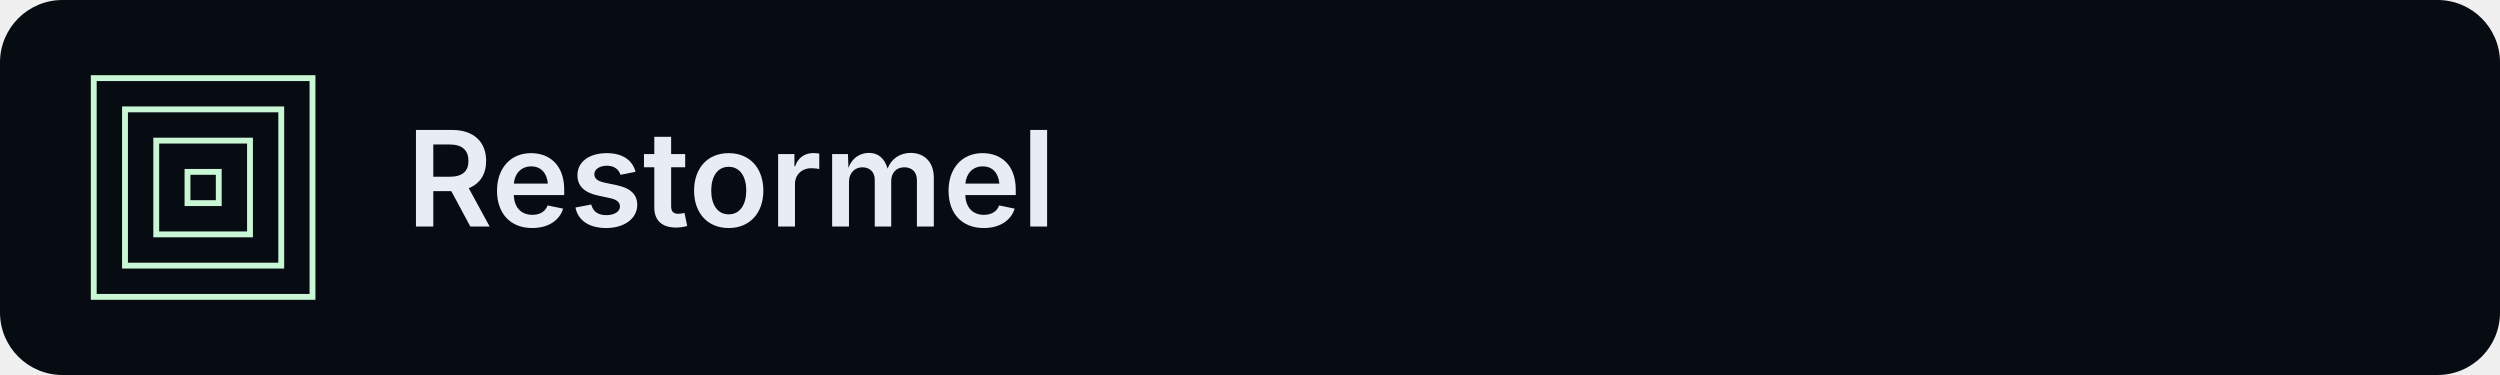
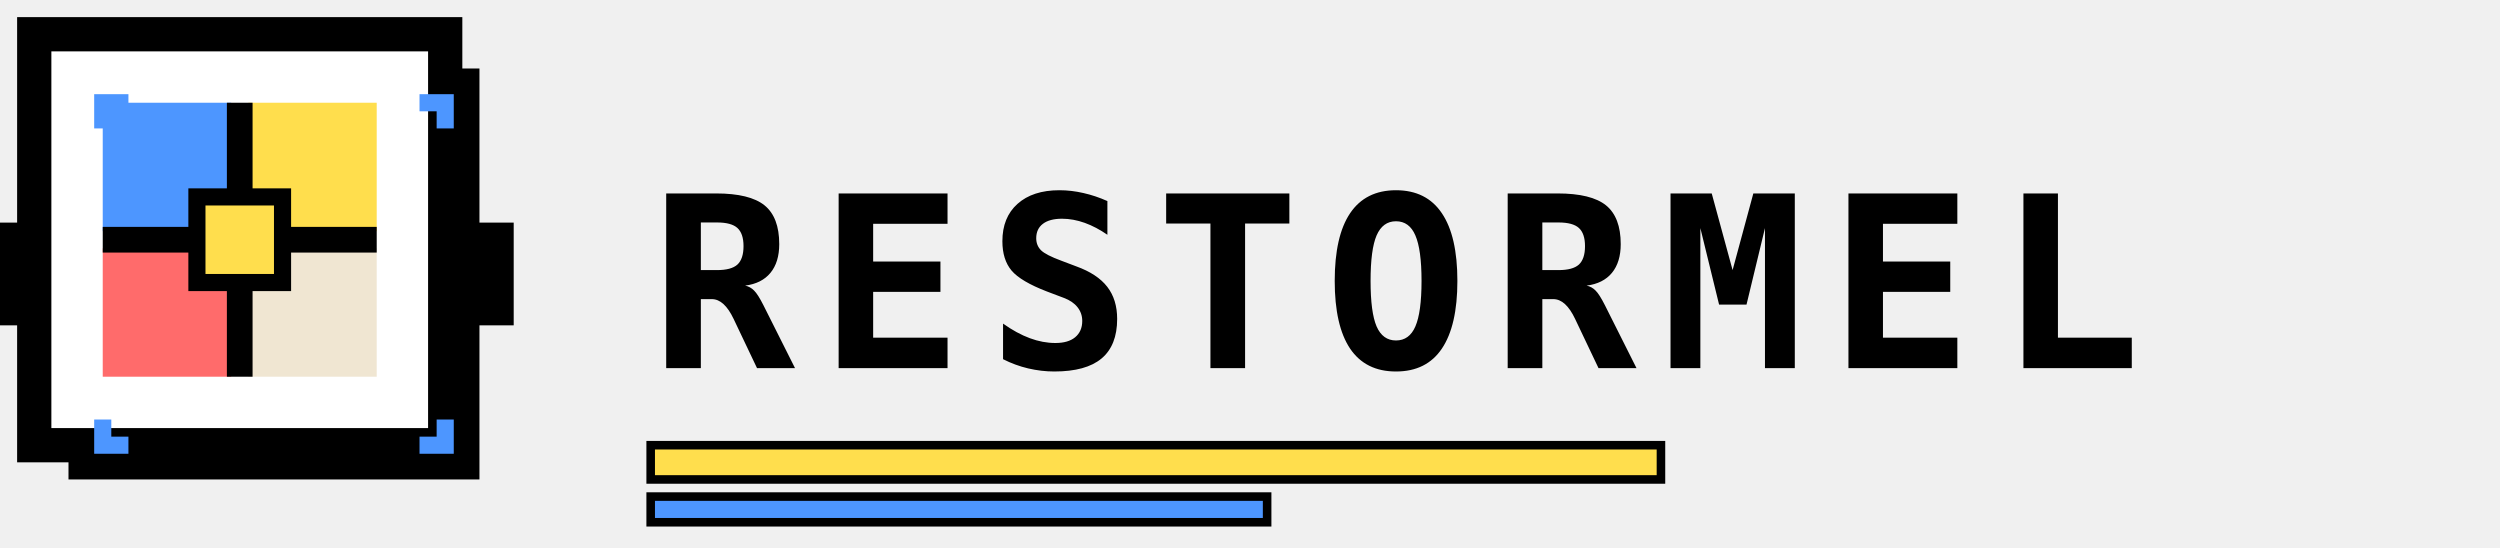
- <svg xmlns="http://www.w3.org/2000/svg" width="640" height="96" viewBox="0 0 640 96" fill="none">
-   <rect width="640" height="96" rx="16" fill="#070B12" />
-   <g transform="translate(24,20)">
-     <rect x="0" y="0" width="56" height="56" rx="0" stroke="#C9F7D5" stroke-width="1.5" />
-     <rect x="8" y="8" width="40" height="40" rx="0" stroke="#C9F7D5" stroke-width="1.5" />
-     <rect x="16" y="16" width="24" height="24" rx="0" stroke="#C9F7D5" stroke-width="1.5" />
-     <rect x="24" y="24" width="8" height="8" rx="0" stroke="#C9F7D5" stroke-width="1.5" />
-   </g>
-   <text x="104" y="58" fill="#E8EDF3" font-size="34" font-family="Inter, ui-sans-serif, system-ui, -apple-system, Segoe UI, Roboto, Helvetica, Arial" font-weight="600">Restormel</text>
+ <svg xmlns="http://www.w3.org/2000/svg" width="292" height="64" viewBox="0 0 292 64" fill="none" role="img" aria-labelledby="rm-nav-title">
+   <defs>
+     <g id="rm-quad-mark">
+       <rect x="8" y="8" width="48" height="48" fill="#000000" />
+       <rect x="4" y="4" width="48" height="48" fill="#FFFFFF" stroke="#000000" stroke-width="4" />
+       <rect x="12" y="12" width="15" height="15" fill="#4D96FF" />
+       <rect x="29" y="12" width="15" height="15" fill="#FFDE4D" />
+       <rect x="12" y="29" width="15" height="15" fill="#FF6B6B" />
+       <rect x="29" y="29" width="15" height="15" fill="#F0E6D2" />
+       <line x1="28" y1="12" x2="28" y2="44" stroke="#000000" stroke-width="3" />
+       <line x1="12" y1="28" x2="44" y2="28" stroke="#000000" stroke-width="3" />
+       <rect x="23" y="23" width="10" height="10" fill="#FFDE4D" stroke="#000000" stroke-width="2" />
+       <path d="M11 11 H15 V13 H13 V15 H11 Z" fill="#4D96FF" />
+       <path d="M53 11 H49 V13 H51 V15 H53 Z" fill="#4D96FF" />
+       <path d="M11 53 H15 V51 H13 V49 H11 Z" fill="#4D96FF" />
+       <path d="M53 53 H49 V51 H51 V49 H53 Z" fill="#4D96FF" />
+       <rect x="0" y="26" width="4" height="12" fill="#000000" />
+       <rect x="52" y="26" width="8" height="12" fill="#000000" />
+     </g>
+   </defs>
+   <use href="#rm-quad-mark" />
+   <text x="76" y="43" fill="#000000" font-family="ui-monospace, SFMono-Regular, Menlo, Consolas, monospace" font-size="28" font-weight="800" letter-spacing="0.1em">RESTORMEL</text>
+   <rect x="76" y="52" width="118" height="4" fill="#FFDE4D" stroke="#000000" stroke-width="1" />
+   <rect x="76" y="58" width="72" height="3" fill="#4D96FF" stroke="#000000" stroke-width="1" />
</svg>
